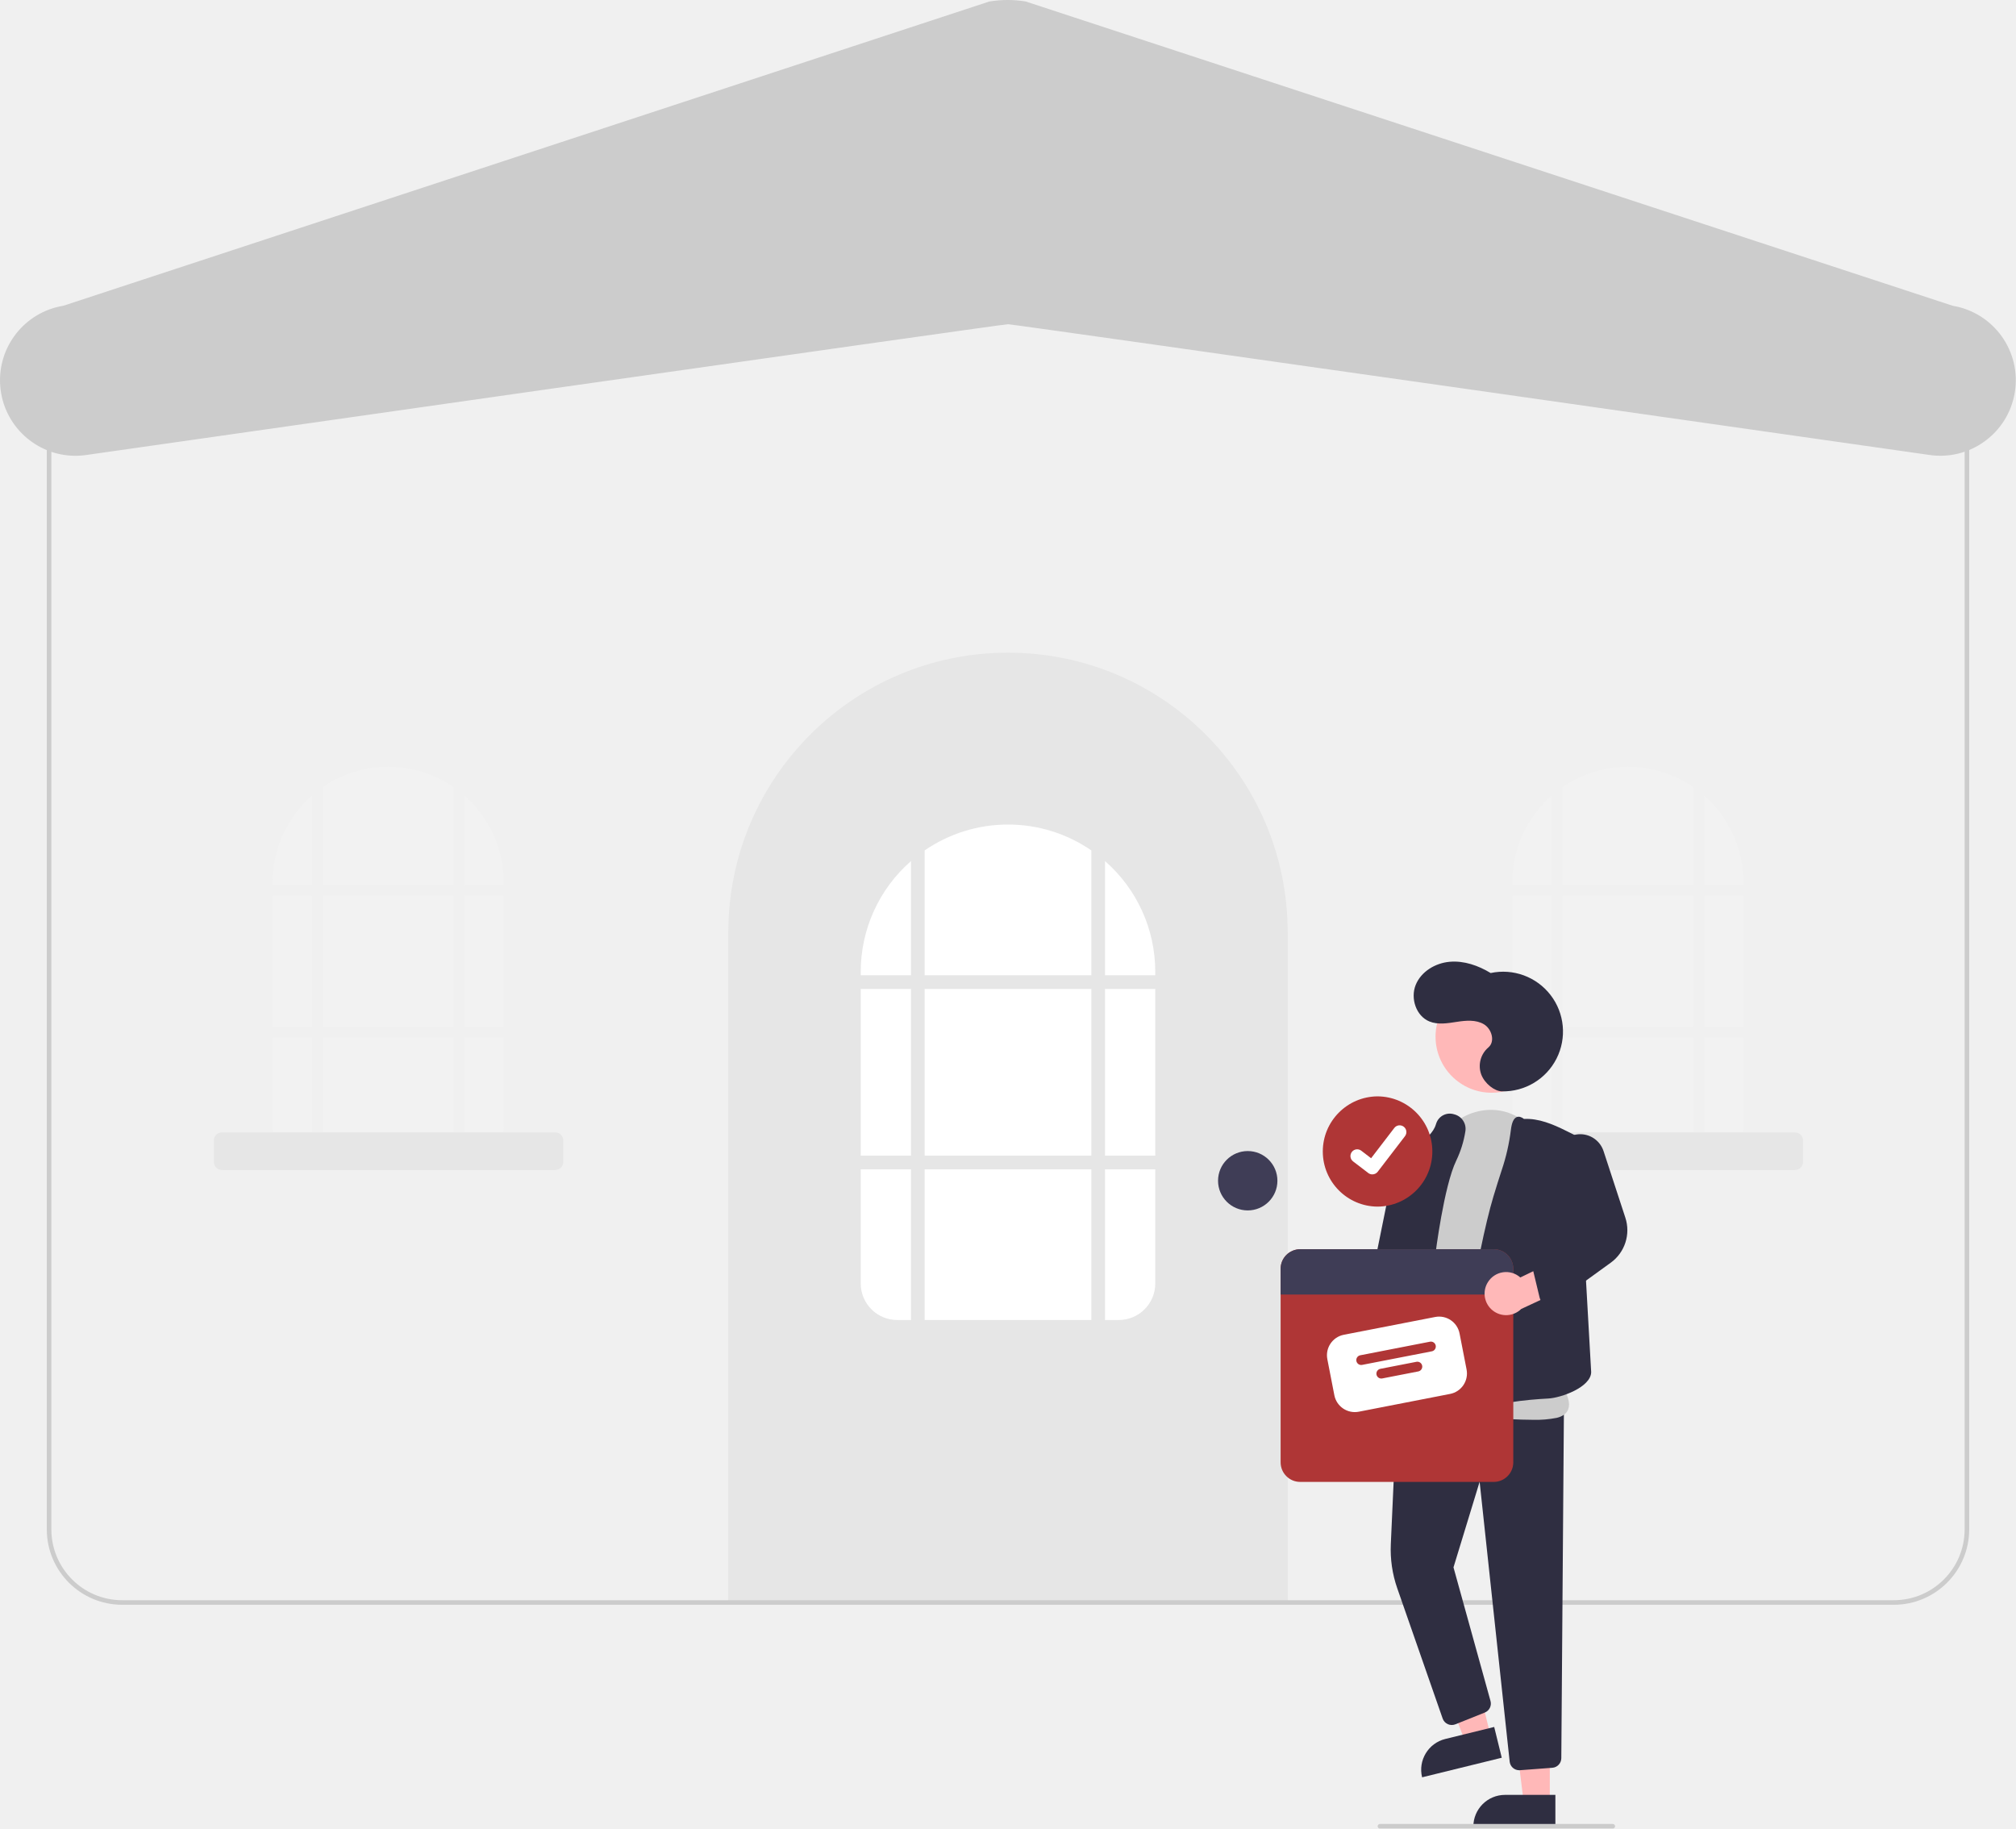
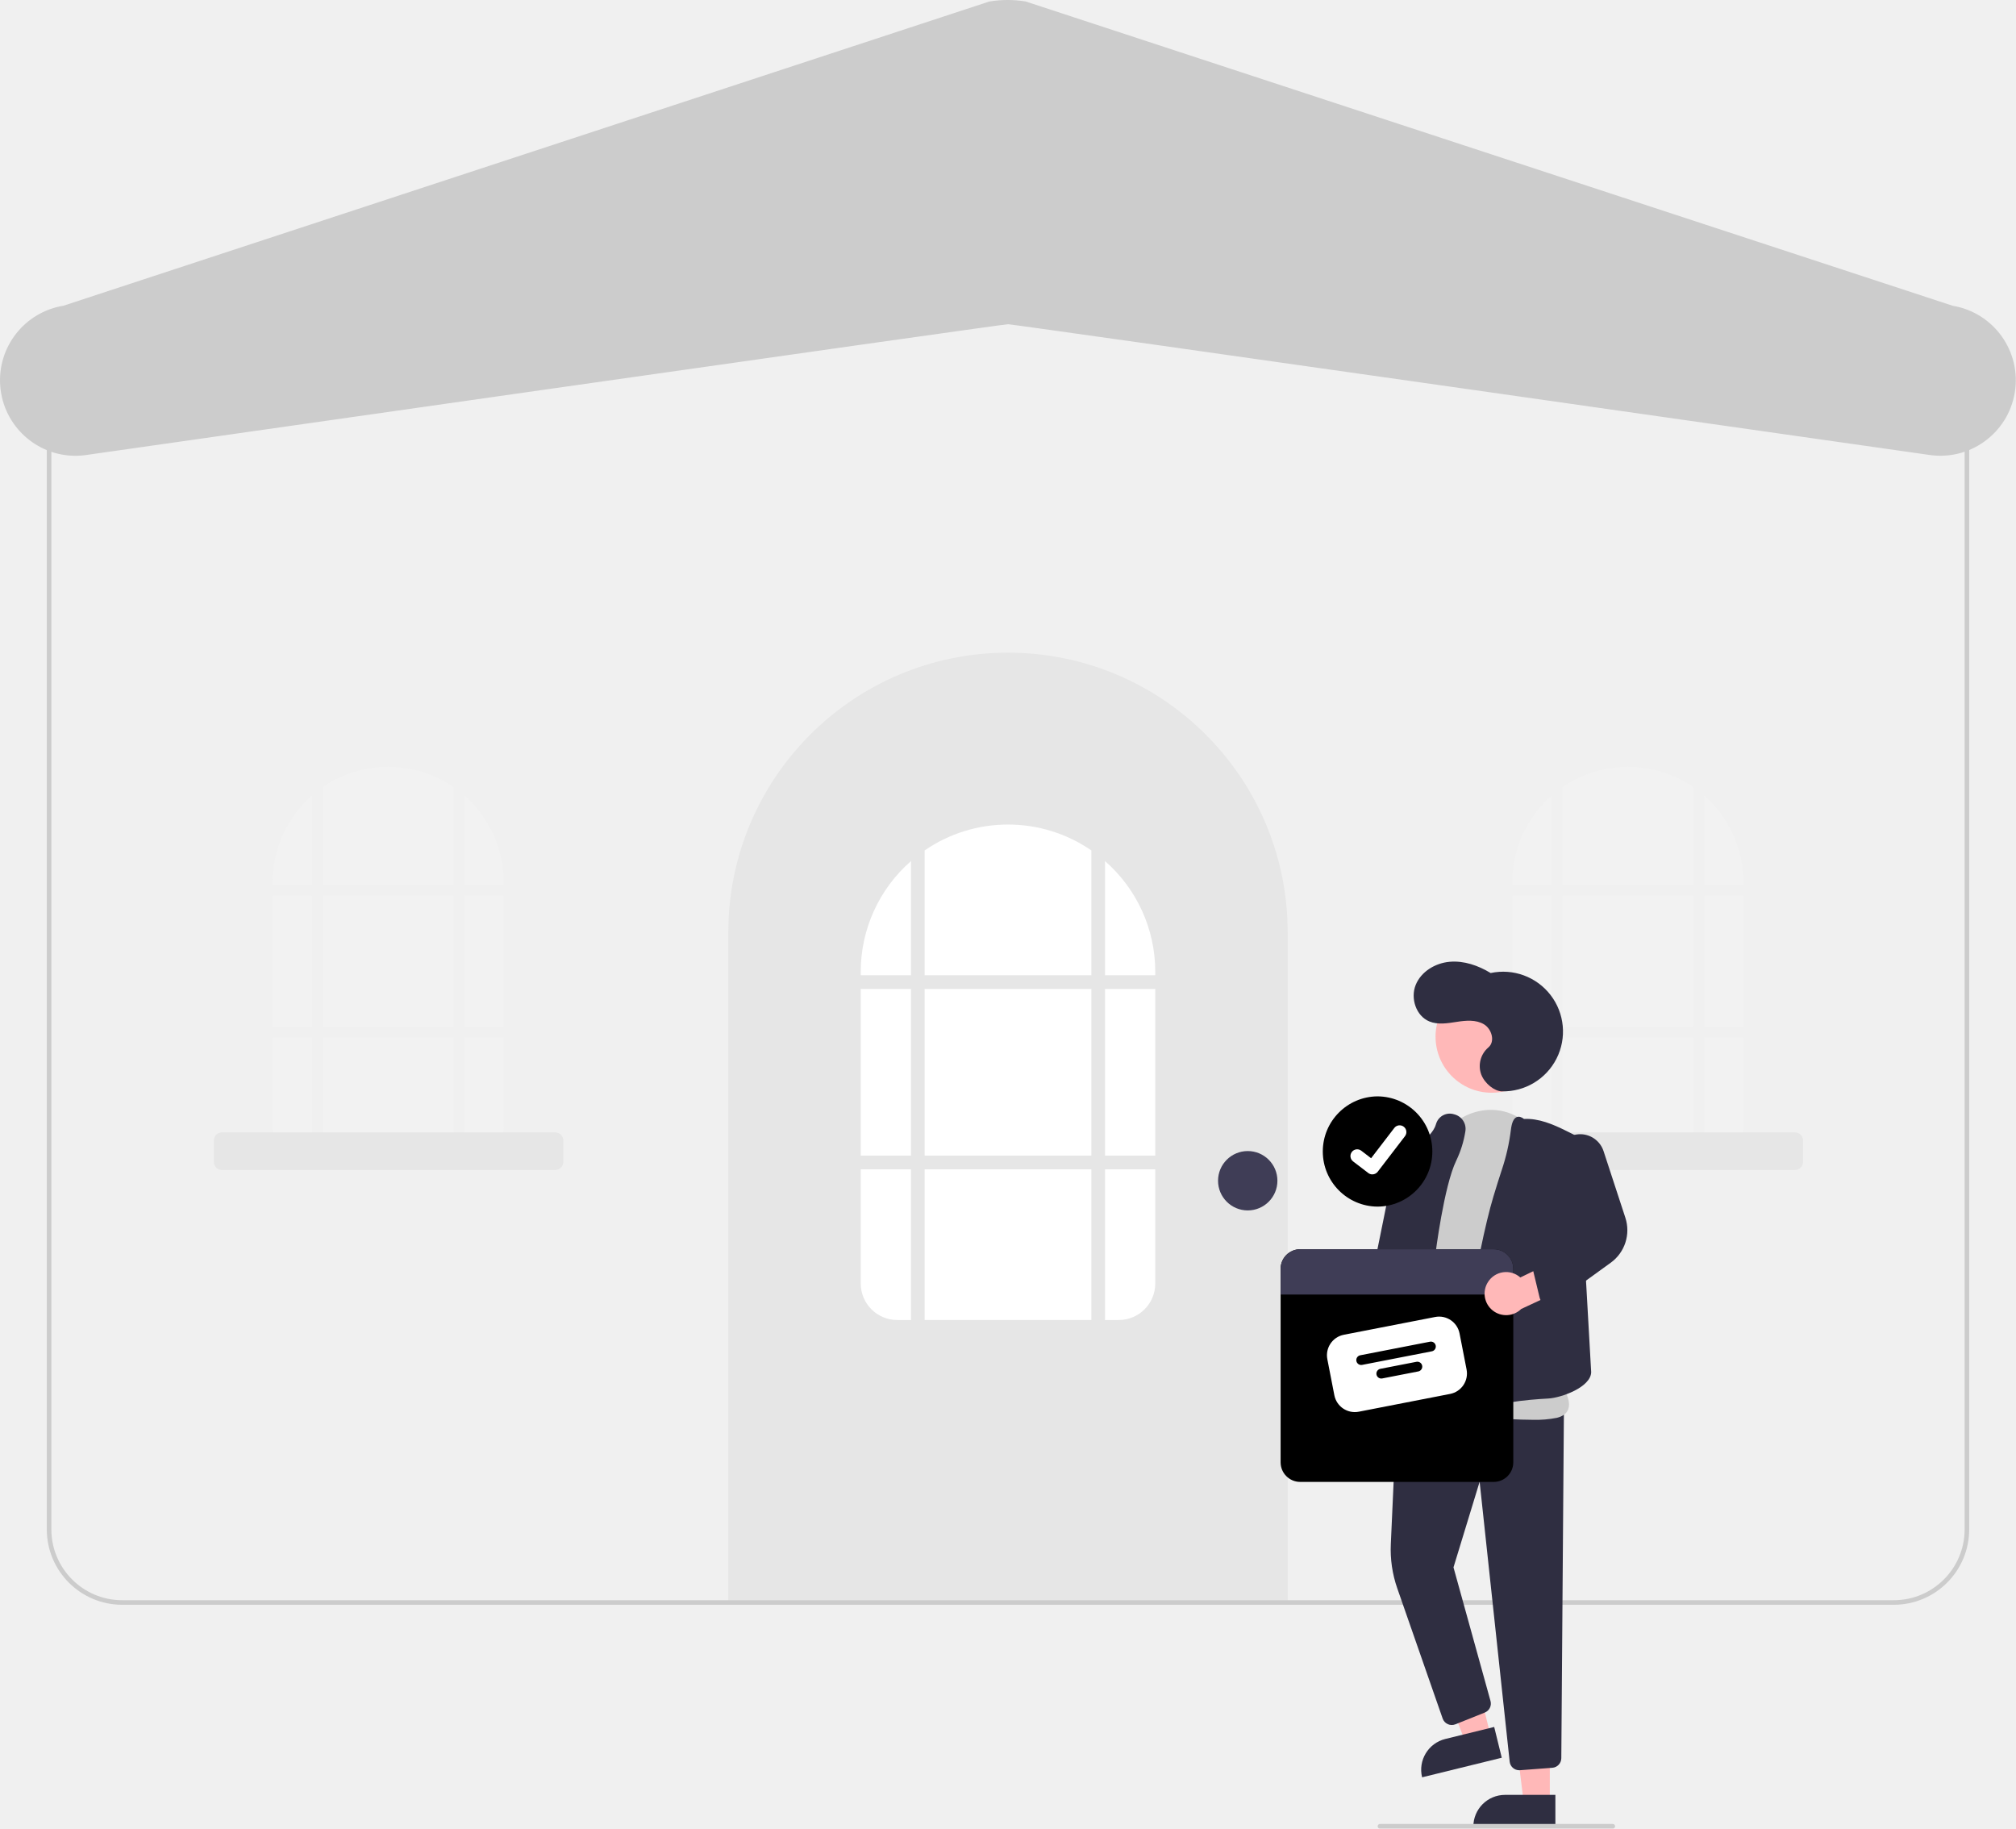
<svg xmlns="http://www.w3.org/2000/svg" id="a189424b-3b58-478f-967b-697f35446214" data-name="Layer 1" width="883" height="800.856" viewBox="0 0 883 800.856">
  <path d="M441.5,285.856H441.5A122.5,122.5,0,0,1,564,408.356V701.856a0,0,0,0,1,0,0h-245a0,0,0,0,1,0,0V408.356A122.5,122.5,0,0,1,441.5,285.856Z" fill="#e6e6e6" />
  <rect x="377" y="433.134" width="22" height="73" fill="#fff" />
  <rect x="405" y="512.134" width="73" height="65.999" fill="#fff" />
  <rect x="405" y="433.134" width="73" height="73" fill="#fff" />
  <path d="M642.5,476.706h22v-1.501a64.329,64.329,0,0,0-22-48.496Z" transform="translate(-158.5 -49.57195)" fill="#fff" />
  <path d="M563.5,476.706h73V422.032a64.188,64.188,0,0,0-36.5-11.327h0a64.188,64.188,0,0,0-36.5,11.327Z" transform="translate(-158.5 -49.57195)" fill="#fff" />
  <path d="M557.5,561.706h-22v49.999a16,16,0,0,0,16,16h6Z" transform="translate(-158.5 -49.57195)" fill="#fff" />
  <path d="M642.5,561.706v65.999h6a16,16,0,0,0,16-16V561.706Z" transform="translate(-158.5 -49.57195)" fill="#fff" />
  <path d="M557.5,476.706V426.709a64.329,64.329,0,0,0-22,48.496v1.501Z" transform="translate(-158.5 -49.57195)" fill="#fff" />
  <rect x="484" y="433.134" width="22" height="73" fill="#fff" />
  <circle cx="546.5" cy="517.134" r="13" fill="#3f3d56" />
  <rect x="119.39" y="392.368" width="17.267" height="57.296" fill="#f2f2f2" />
  <rect x="141.366" y="392.368" width="57.296" height="57.296" fill="#f2f2f2" />
  <rect x="203.372" y="392.368" width="17.267" height="57.296" fill="#f2f2f2" />
  <path d="M361.872,437.23h17.267v-1.178A50.49,50.49,0,0,0,361.872,397.989Z" transform="translate(-158.5 -49.57195)" fill="#f2f2f2" />
  <rect x="141.366" y="454.373" width="57.296" height="51.801" fill="#f2f2f2" />
  <path d="M295.157,503.945H277.89v39.243a12.558,12.558,0,0,0,12.558,12.558h4.709Z" transform="translate(-158.5 -49.57195)" fill="#f2f2f2" />
  <path d="M361.872,503.945v51.801h4.709a12.558,12.558,0,0,0,12.558-12.558V503.945Z" transform="translate(-158.5 -49.57195)" fill="#f2f2f2" />
  <path d="M295.157,437.23V397.989a50.492,50.492,0,0,0-17.267,38.064v1.178Z" transform="translate(-158.5 -49.57195)" fill="#f2f2f2" />
  <path d="M299.866,437.23h57.296V394.318a50.379,50.379,0,0,0-28.648-8.89h0a50.381,50.381,0,0,0-28.648,8.89Z" transform="translate(-158.5 -49.57195)" fill="#f2f2f2" />
  <path d="M401.69,562.007H255.703a3.536,3.536,0,0,1-3.532-3.532v-9.419a3.536,3.536,0,0,1,3.532-3.532H401.69a3.536,3.536,0,0,1,3.532,3.532v9.419A3.536,3.536,0,0,1,401.69,562.007Z" transform="translate(-158.5 -49.57195)" fill="#e6e6e6" />
  <rect x="662.39" y="392.368" width="17.267" height="57.296" fill="#f2f2f2" />
  <rect x="684.366" y="392.368" width="57.296" height="57.296" fill="#f2f2f2" />
  <rect x="746.372" y="392.368" width="17.267" height="57.296" fill="#f2f2f2" />
  <path d="M904.872,437.23h17.267v-1.178A50.49,50.49,0,0,0,904.872,397.989Z" transform="translate(-158.5 -49.57195)" fill="#f2f2f2" />
  <rect x="684.366" y="454.373" width="57.296" height="51.801" fill="#f2f2f2" />
  <path d="M838.157,503.945H820.89v39.243a12.558,12.558,0,0,0,12.558,12.558h4.709Z" transform="translate(-158.5 -49.57195)" fill="#f2f2f2" />
  <path d="M904.872,503.945v51.801h4.709a12.558,12.558,0,0,0,12.558-12.558V503.945Z" transform="translate(-158.5 -49.57195)" fill="#f2f2f2" />
  <path d="M838.157,437.23V397.989a50.492,50.492,0,0,0-17.267,38.064v1.178Z" transform="translate(-158.5 -49.57195)" fill="#f2f2f2" />
  <path d="M842.866,437.23h57.296V394.318a50.379,50.379,0,0,0-28.648-8.89h0a50.381,50.381,0,0,0-28.648,8.89Z" transform="translate(-158.5 -49.57195)" fill="#f2f2f2" />
  <path d="M944.69,562.007H798.703a3.536,3.536,0,0,1-3.532-3.532v-9.419a3.536,3.536,0,0,1,3.532-3.532H944.69a3.536,3.536,0,0,1,3.532,3.532v9.419A3.536,3.536,0,0,1,944.69,562.007Z" transform="translate(-158.5 -49.57195)" fill="#e6e6e6" />
  <path d="M988,752.428H212a33.037,33.037,0,0,1-33-33v-503a33.037,33.037,0,0,1,33-33H988a33.037,33.037,0,0,1,33,33v503A33.037,33.037,0,0,1,988,752.428Zm-776-567a31.035,31.035,0,0,0-31,31v503a31.035,31.035,0,0,0,31,31H988a31.035,31.035,0,0,0,31-31v-503a31.035,31.035,0,0,0-31-31Z" transform="translate(-158.5 -49.57195)" fill="#ccc" />
  <path d="M191.548,249.198a33.074,33.074,0,0,1-5.297-65.716L591.806,50.23a49.165,49.165,0,0,1,15.918-.02l406.094,133.292a33.067,33.067,0,0,1-10.701,65.262c-4.375-.625-399.522-57.046-403.126-57.195-3.59.148-399.122,56.625-403.117,57.196A33.138,33.138,0,0,1,191.548,249.198Z" transform="translate(-158.5 -49.57195)" fill="#ccc" />
  <path d="M773.936,672.978a9.377,9.377,0,0,0-3.1-14.04l1.853-21.348L759.991,633.299l-2.194,30.184a9.428,9.428,0,0,0,16.138,9.495Z" transform="translate(-158.5 -49.57195)" fill="#ffb8b8" />
  <polygon points="678.804 789.38 667.371 789.379 661.935 745.283 678.808 745.284 678.804 789.38" fill="#ffb8b8" />
  <path d="M659.205,786.112H681.253a0,0,0,0,1,0,0v13.882a0,0,0,0,1,0,0H645.323a0,0,0,0,1,0,0v0A13.882,13.882,0,0,1,659.205,786.112Z" fill="#2f2e41" />
  <polygon points="652.853 760.12 641.751 762.848 625.945 721.325 642.331 717.299 652.853 760.12" fill="#ffb8b8" />
  <path d="M793.08,810.022H815.128a0,0,0,0,1,0,0v13.882a0,0,0,0,1,0,0H779.198a0,0,0,0,1,0,0v0A13.882,13.882,0,0,1,793.08,810.022Z" transform="translate(-330.4181 164.2499) rotate(-13.80529)" fill="#2f2e41" />
  <path d="M823.923,824.894a4.21,4.21,0,0,1-4.196-3.779L806.571,698.562,795.124,736.037l16.214,58.533a4.226,4.226,0,0,1-2.506,5.057l-12.89,5.156a4.23,4.23,0,0,1-5.565-2.535l-19.87-57.009a51.604,51.604,0,0,1-2.835-19.395l2.774-61.523,73.042,3.093-1.14,152.214a4.255,4.255,0,0,1-3.912,4.187l-14.185,1.068C824.141,824.89,824.031,824.894,823.923,824.894Z" transform="translate(-158.5 -49.57195)" fill="#2f2e41" />
  <circle cx="653.326" cy="454.031" r="24.561" fill="#ffb8b8" />
  <path d="M829.888,671.415c-6.468,0-14.504-.529-22.817-1.076-11.36-.748-23.107-1.52-31.875-1.013a6.967,6.967,0,0,1-6.232-2.714c-9.039-11.574,4.903-56.708,5.501-58.623l11.346-50.468.488.11-.488-.11c2.496-11.1,10.471-19.288,20.813-21.368,9.679-1.945,19.043,1.931,25.048,10.375q.478.672.956,1.379c19.552,28.957,8.493,100.896,7.752,105.539,1.033,1.237,6.618,8.232,5.083,13.091-.624,1.977-2.321,3.324-5.042,4.004A47.007,47.007,0,0,1,829.888,671.415Z" transform="translate(-158.5 -49.57195)" fill="#ccc" />
  <path d="M775.592,671.438c-2.225,0-5.225-.821-9.272-2.505-1.739-.724-7.031-2.926-.606-59.072,3.156-27.58,7.677-54.967,7.722-55.241l.043-.264.244-.11c.116-.053,11.662-5.346,13.67-12.146q.105-.354.234-.685a6.243,6.243,0,0,1,7.754-3.809A6.561,6.561,0,0,1,800.322,545.095a46.032,46.032,0,0,1-3.99,12.792c-5.433,11.21-9.114,40.928-9.15,41.227-.208,2.538-5.139,62.672-6.088,67.235-.332,1.594-.942,3.544-2.734,4.49A5.841,5.841,0,0,1,775.592,671.438Z" transform="translate(-158.5 -49.57195)" fill="#2f2e41" />
  <path d="M802.424,669.133a2.019,2.019,0,0,1-1.239-.425c-7.226-5.491,4.468-72.052,11.405-95.016,1.389-4.598,2.625-8.537,3.676-11.706h0a89.267,89.267,0,0,0,3.989-17.506c.382-3.226,1.211-5.068,2.537-5.633.921-.393,2.004-.126,3.219.793,6.406-.315,12.631,2.302,18.402,5.181l5.192,2.591,5.826,103.149c-.165,6.583-13.141,11.23-18.804,11.527-9.088.476-25.408,1.956-32.6,6.509A3.005,3.005,0,0,1,802.424,669.133Z" transform="translate(-158.5 -49.57195)" fill="#2f2e41" />
  <path d="M769.966,649.78c-.086,0-.172-.002-.258-.008l-11.767-.724a4.23,4.23,0,0,1-3.923-4.854l5.325-35.278,10.024-49.498a8.879,8.879,0,0,1,11.362-6.709h0a8.928,8.928,0,0,1,6.107,9.879l-7.964,49.597-4.715,33.947A4.251,4.251,0,0,1,769.966,649.78Z" transform="translate(-158.5 -49.57195)" fill="#2f2e41" />
  <path d="M816.313,527.56a26.205,26.205,0,1,0-4.91-51.825c-5.401-3.28-11.681-5.486-17.975-4.925s-12.518,4.298-14.872,10.162.175,13.594,6.027,15.977c3.752,1.528,7.989.787,11.993.171s8.372-1.018,11.856,1.048,5.051,7.605,1.93,10.188a10.738,10.738,0,0,0-3.084,11.82C808.847,524.233,813.127,527.492,816.313,527.56Z" transform="translate(-158.5 -49.57195)" fill="#2f2e41" />
-   <path d="M761.87,529.751a24.146,24.146,0,0,0-0,48.291H761.87a24.146,24.146,0,0,0,0-48.291Z" transform="translate(-158.5 -49.57195)" fill="#af3636" />
+   <path d="M761.87,529.751a24.146,24.146,0,0,0-0,48.291H761.87a24.146,24.146,0,0,0,0-48.291Z" transform="translate(-158.5 -49.57195)" fill="##ff5765" />
  <path id="e2b03078-4341-40c6-aa5e-abce84ce68da" data-name="Path 395" d="M759.579,563.924a2.93,2.93,0,0,1-1.763-.586l-.032-.024-6.64-5.079a2.951,2.951,0,1,1,3.591-4.684L759.036,556.85l10.163-13.259a2.95,2.95,0,0,1,4.135-.546l.001.001-.063.088.065-.088a2.953,2.953,0,0,1,.546,4.136l-11.954,15.589a2.951,2.951,0,0,1-2.347,1.151Z" transform="translate(-158.5 -49.57195)" fill="#fff" />
-   <path d="M812.734,596.706H727.989a8.579,8.579,0,0,0-8.582,8.582V690.032a8.579,8.579,0,0,0,8.582,8.582h84.745a8.579,8.579,0,0,0,8.582-8.582V605.287A8.579,8.579,0,0,0,812.734,596.706Z" transform="translate(-158.5 -49.57195)" fill="#af3636" />
+   <path d="M812.734,596.706H727.989a8.579,8.579,0,0,0-8.582,8.582V690.032a8.579,8.579,0,0,0,8.582,8.582h84.745a8.579,8.579,0,0,0,8.582-8.582V605.287A8.579,8.579,0,0,0,812.734,596.706Z" transform="translate(-158.5 -49.57195)" fill="##ff5765" />
  <path d="M793.648,660.074l-40.012,7.792a9.128,9.128,0,0,1-10.693-7.207L739.868,644.865a9.128,9.128,0,0,1,7.207-10.693l40.012-7.792a9.128,9.128,0,0,1,10.693,7.207l3.076,15.794A9.128,9.128,0,0,1,793.648,660.074Z" transform="translate(-158.5 -49.57195)" fill="#fff" />
-   <path d="M785.643,641.415l-30.535,5.946a2.145,2.145,0,0,1-.82-4.212l30.535-5.946a2.145,2.145,0,1,1,.82,4.212Z" transform="translate(-158.5 -49.57195)" fill="#af3636" />
-   <path d="M779.708,650.221l-15.794,3.076a2.145,2.145,0,0,1-.82-4.212l15.794-3.076a2.145,2.145,0,0,1,.82,4.212Z" transform="translate(-158.5 -49.57195)" fill="#af3636" />
+   <path d="M785.643,641.415l-30.535,5.946a2.145,2.145,0,0,1-.82-4.212l30.535-5.946a2.145,2.145,0,1,1,.82,4.212Z" transform="translate(-158.5 -49.57195)" fill="##ff5765" />
+   <path d="M779.708,650.221l-15.794,3.076a2.145,2.145,0,0,1-.82-4.212l15.794-3.076a2.145,2.145,0,0,1,.82,4.212Z" transform="translate(-158.5 -49.57195)" fill="##ff5765" />
  <path d="M821.315,605.287v11.264h-101.908V605.287a8.579,8.579,0,0,1,8.582-8.582h84.745A8.579,8.579,0,0,1,821.315,605.287Z" transform="translate(-158.5 -49.57195)" fill="#3f3d56" />
  <path d="M810.169,611.164a9.377,9.377,0,0,1,14.225-2.093l19.295-9.32,8.524,10.344-27.433,12.779a9.428,9.428,0,0,1-14.611-11.71Z" transform="translate(-158.5 -49.57195)" fill="#ffb8b8" />
  <path d="M836.972,621.174a4.233,4.233,0,0,1-4.114-3.241l-2.803-11.65a4.213,4.213,0,0,1,1.94-4.62l16.902-10.115-8.64-31.634a10.821,10.821,0,0,1,.379-6.801h0a10.753,10.753,0,0,1,20.214.621l9.539,29.125a17.577,17.577,0,0,1-6.421,19.773L839.449,620.37A4.225,4.225,0,0,1,836.972,621.174Z" transform="translate(-158.5 -49.57195)" fill="#2f2e41" />
  <path d="M864.902,850.428h-102a1,1,0,1,1,0-2h102a1,1,0,0,1,0,2Z" transform="translate(-158.5 -49.57195)" fill="#ccc" />
</svg>
